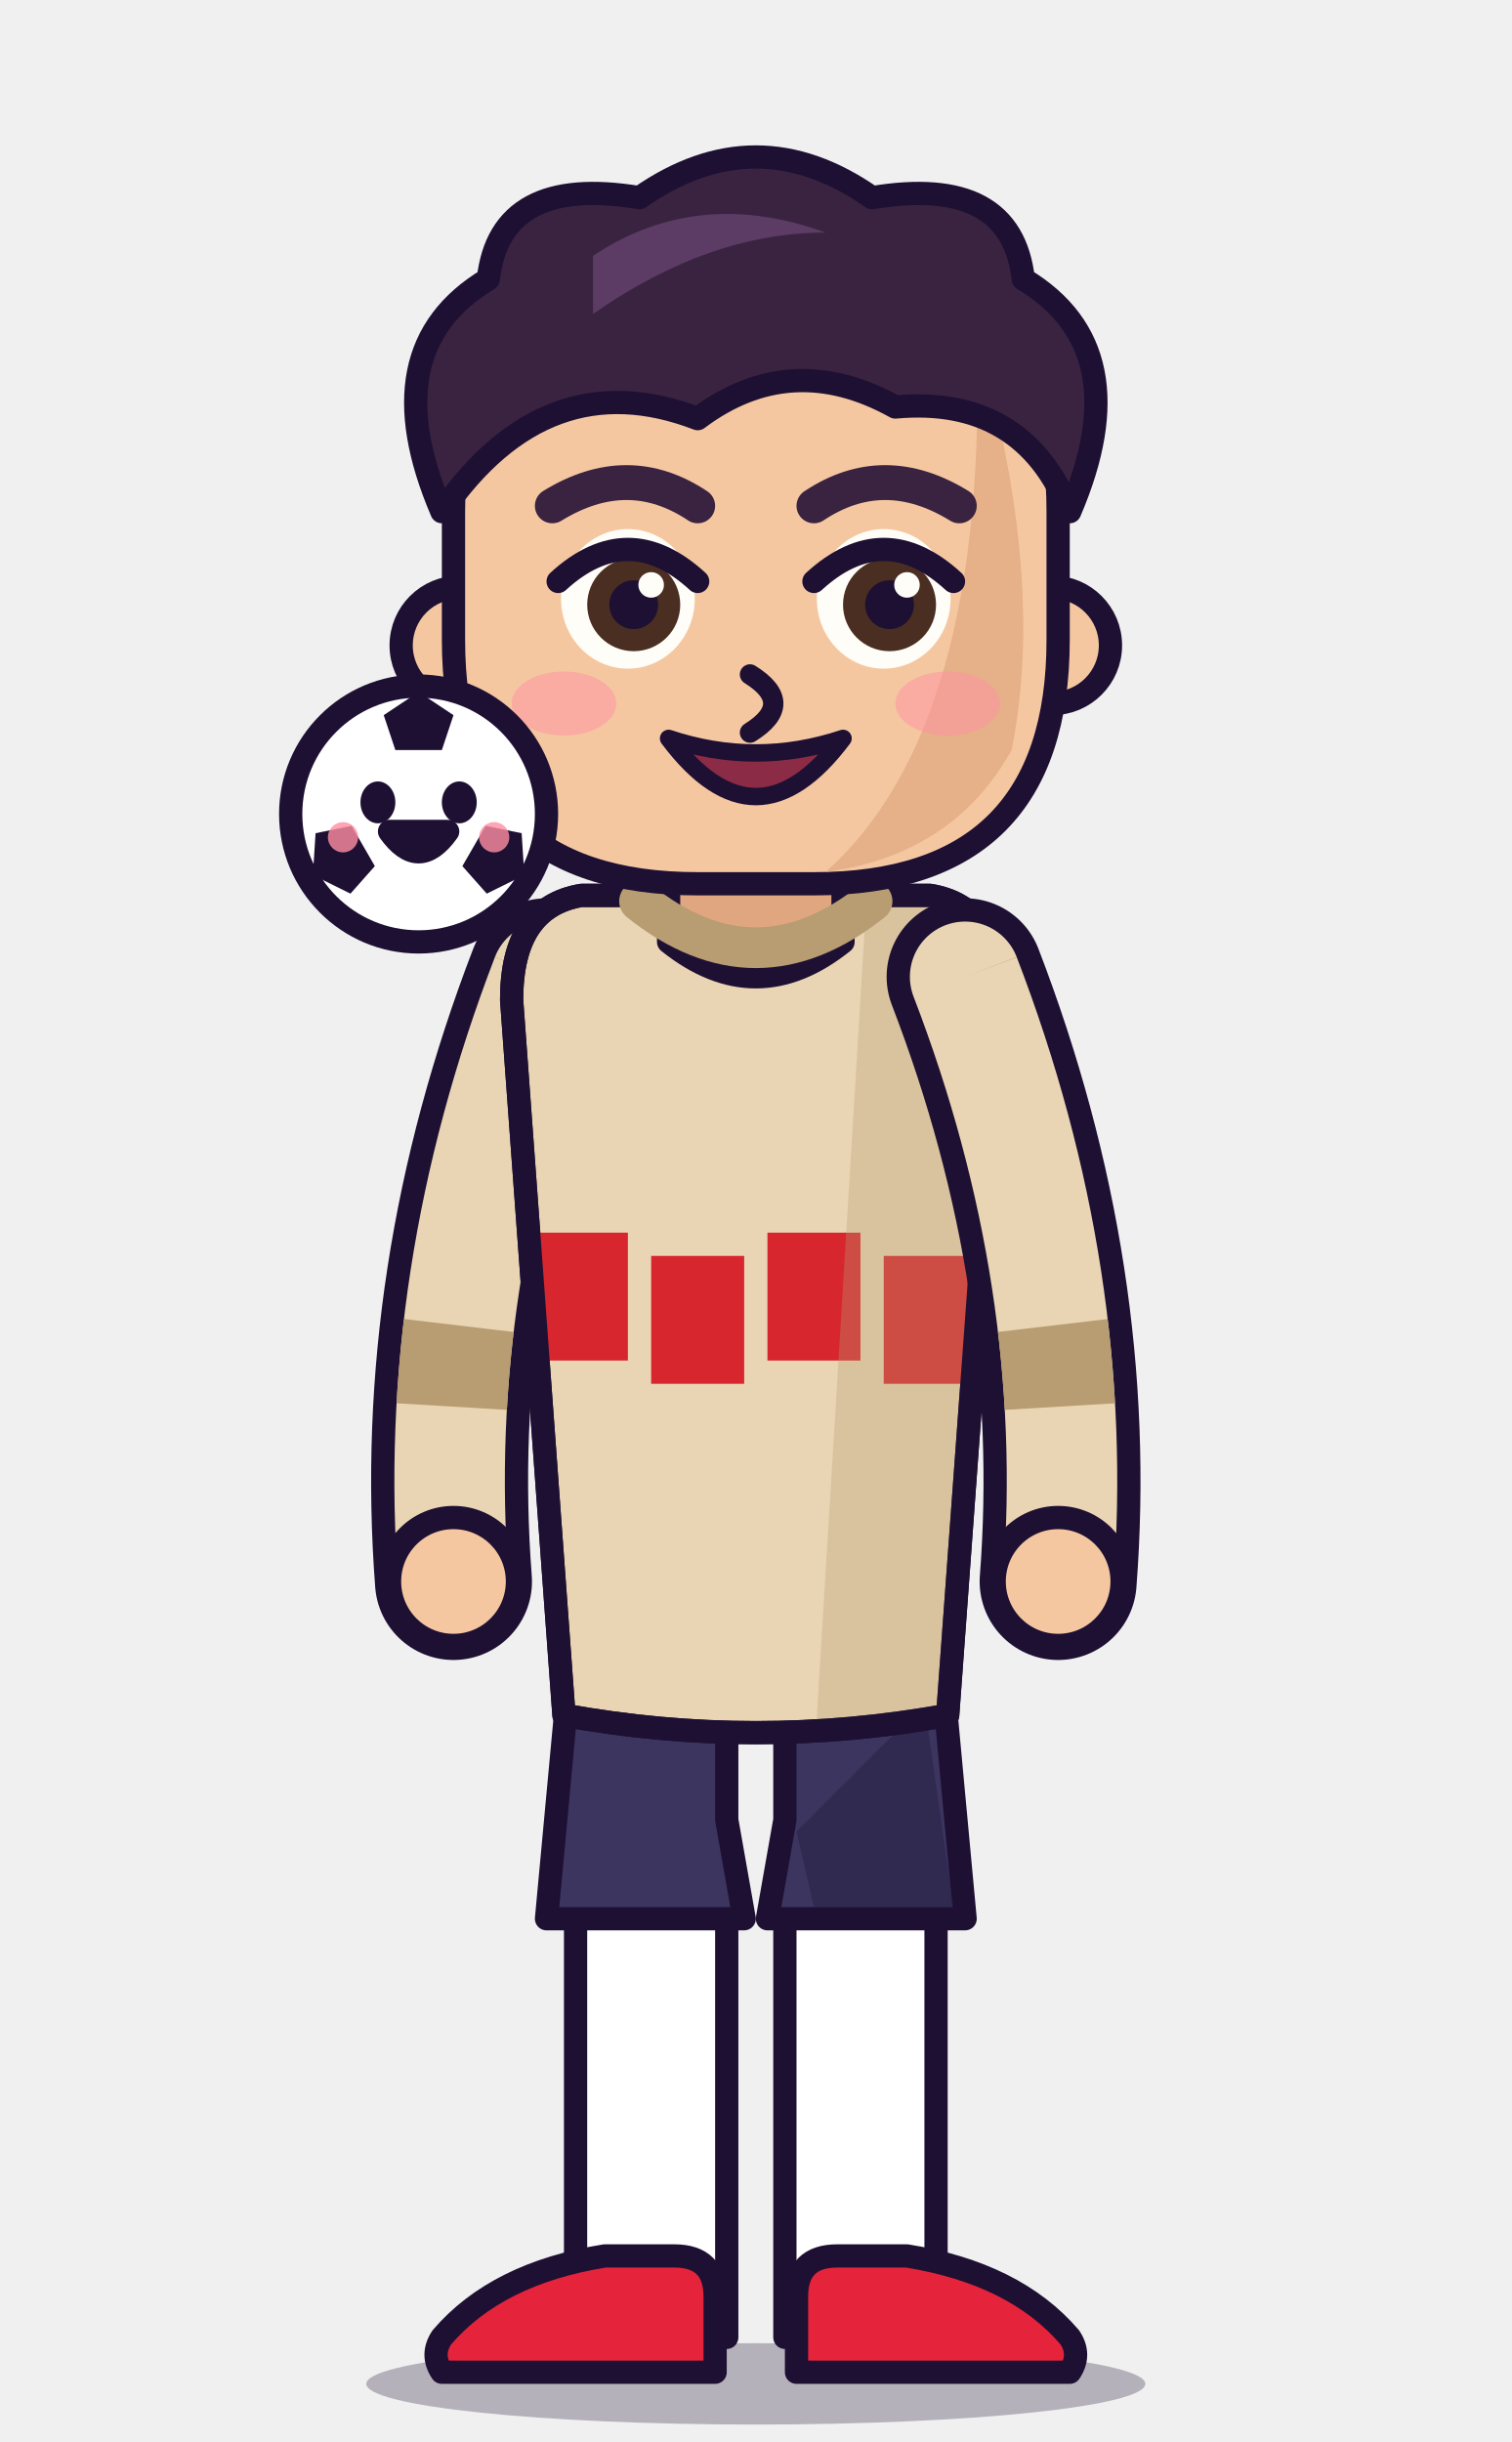
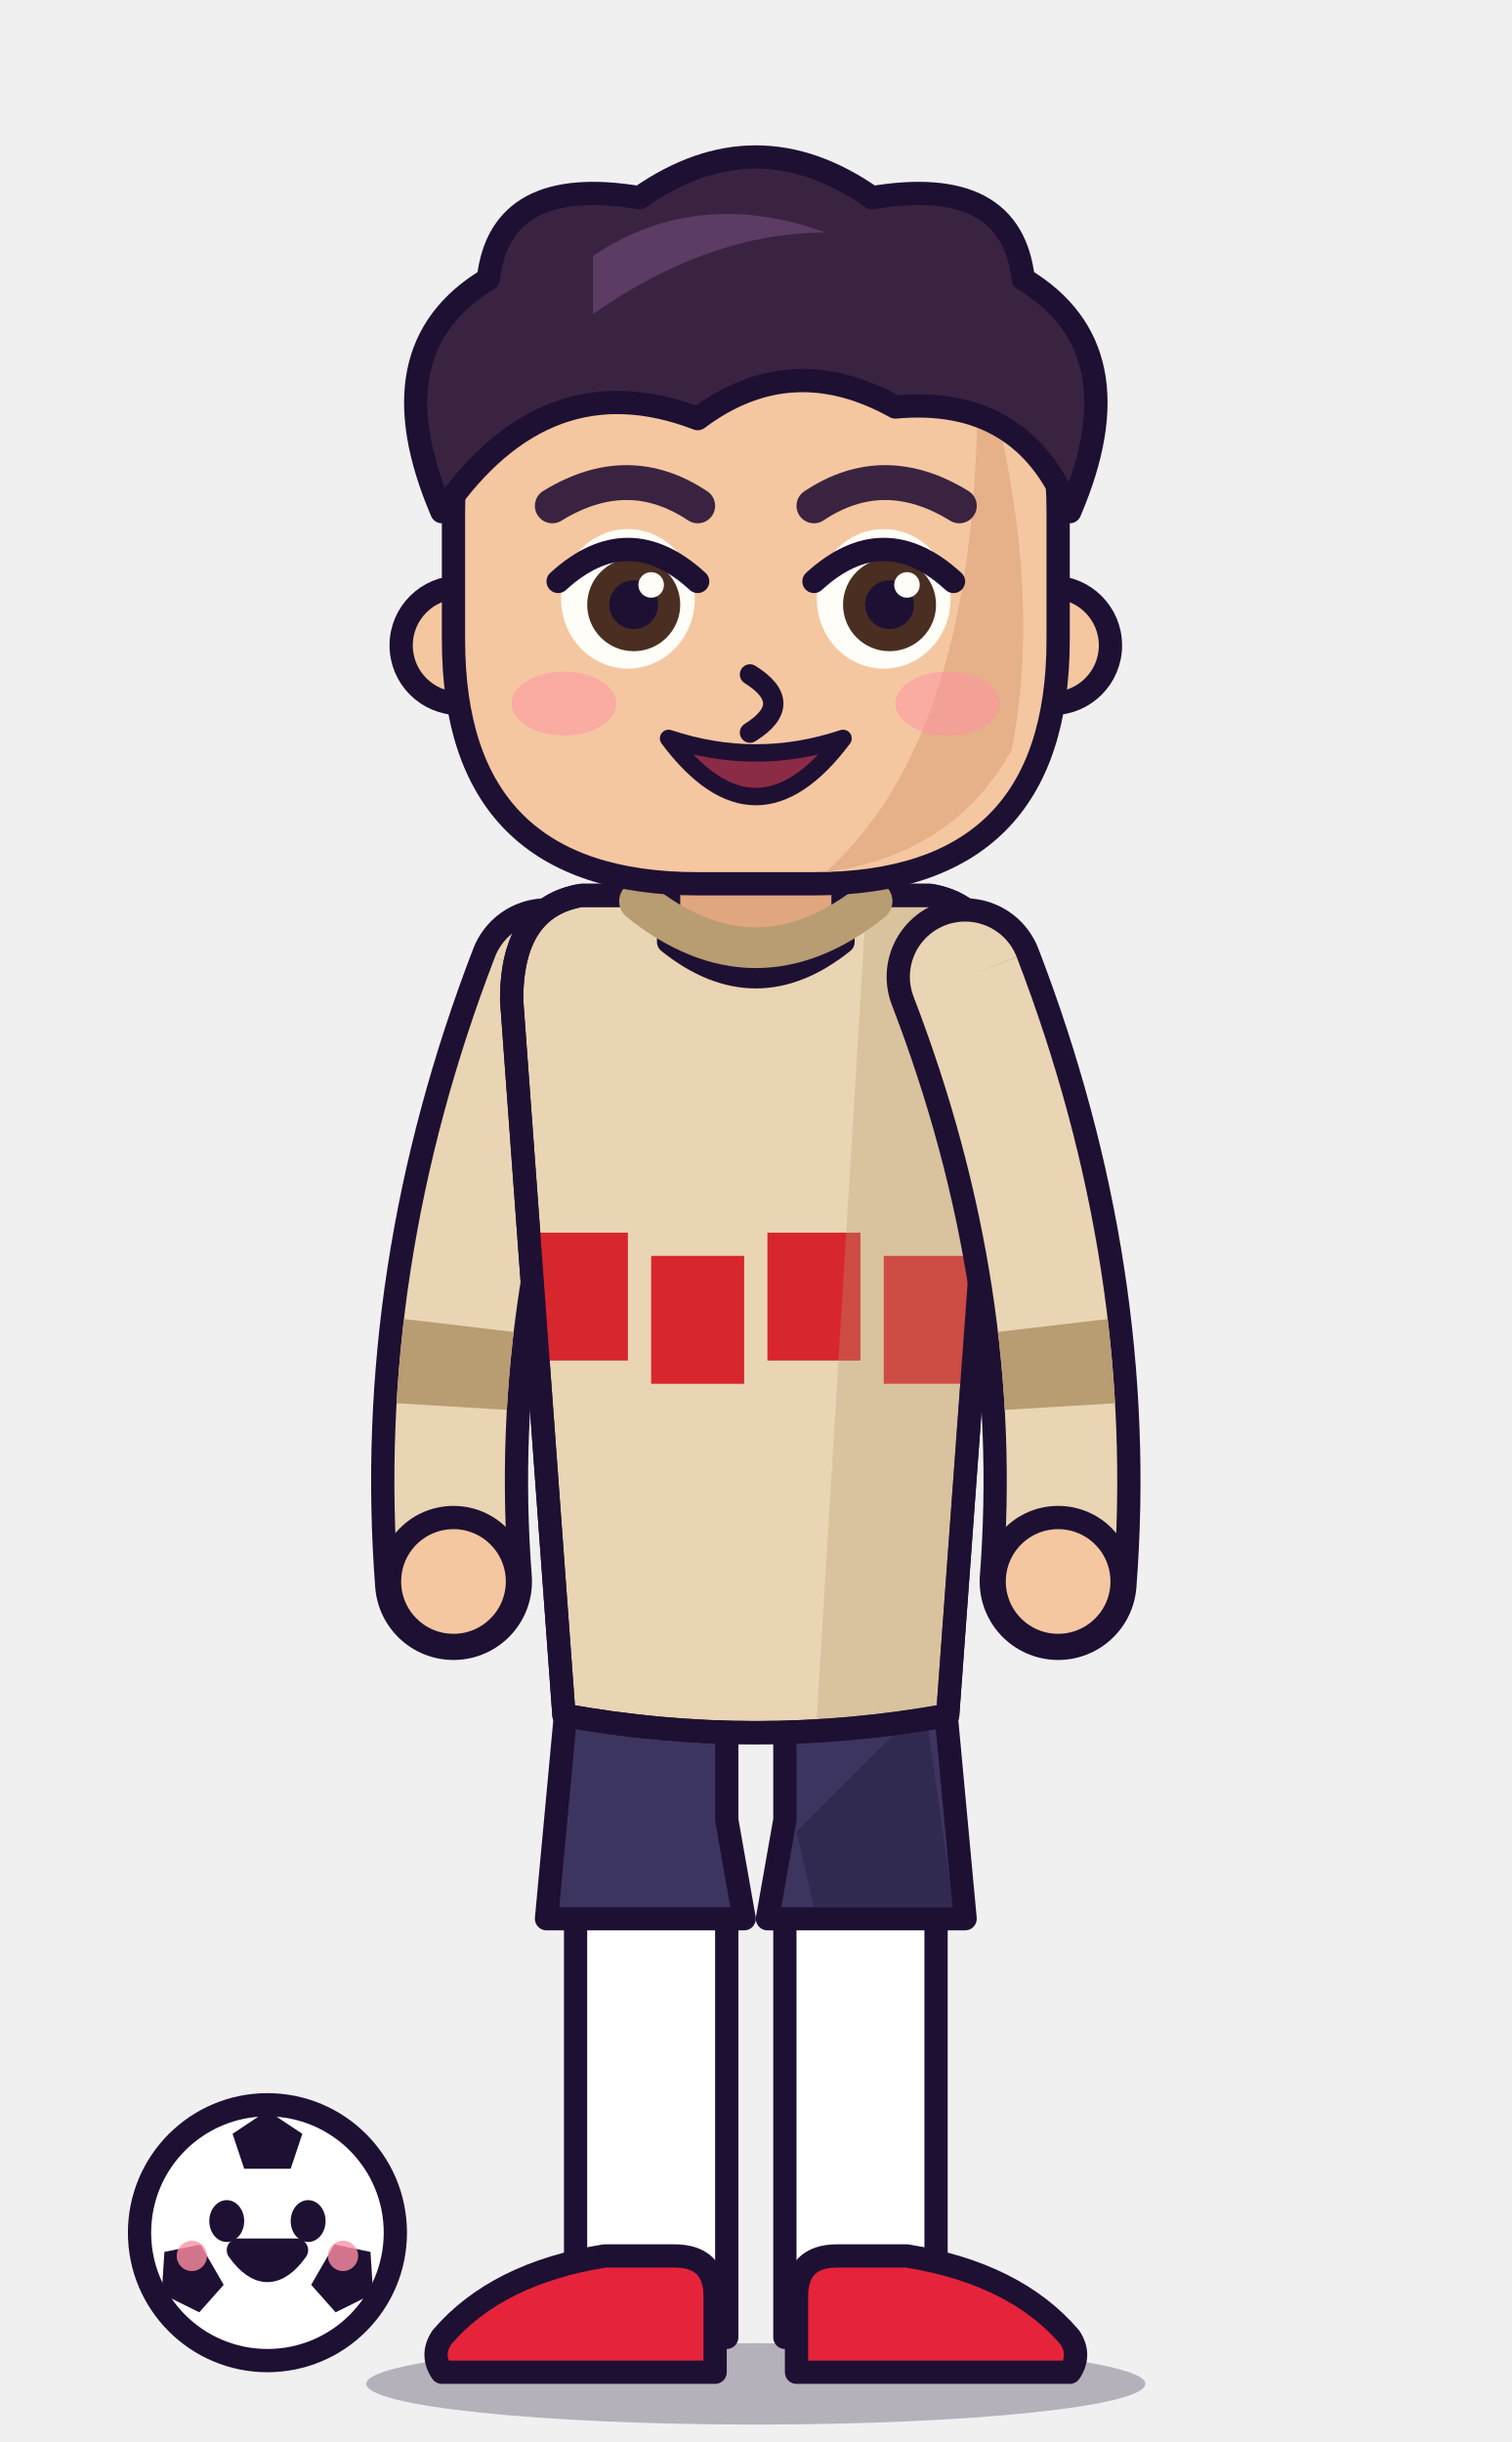
<svg xmlns="http://www.w3.org/2000/svg" viewBox="0 0 260 420" role="img" aria-label="Chino">
  <ellipse cx="130" cy="410" rx="67" ry="7" fill="#1E1033" opacity="0.28" />
  <path d="M99 326h26v76h-26z" fill="#FFFFFF" stroke="#1E1033" stroke-width="4" stroke-linejoin="round" stroke-linecap="round" />
  <path d="M135 326h26v76h-26z" fill="#FFFFFF" stroke="#1E1033" stroke-width="4" stroke-linejoin="round" stroke-linecap="round" />
  <path d="M98 287L94 330H128L125 313L125 287Z" fill="#3C3560" stroke="#1E1033" stroke-width="4" stroke-linejoin="round" stroke-linecap="round" />
  <path d="M162 287L166 330H132L135 313L135 287Z" fill="#3C3560" stroke="#1E1033" stroke-width="4" stroke-linejoin="round" stroke-linecap="round" />
  <path d="M137 315L140 328H164L159 293Z" fill="#262043" opacity="0.55" />
  <path d="M123 408v-13q0 -7 -7 -7h-12q-18.6 3 -28 14q-2 3 0 6z" fill="#E5243B" stroke="#1E1033" stroke-width="4" stroke-linejoin="round" stroke-linecap="round" />
  <path d="M137 408v-13q0 -7 7 -7h12q18.6 3 28 14q2 3 0 6z" fill="#E5243B" stroke="#1E1033" stroke-width="4" stroke-linejoin="round" stroke-linecap="round" />
  <path d="M94 168Q74 220 78 272" fill="none" stroke="#1E1033" stroke-width="27" stroke-linecap="round" />
  <path d="M94 168Q74 220 78 272" fill="none" stroke="#E9D5B3" stroke-width="19" stroke-linecap="round" />
  <path d="M94 168Q74 220 78 272" fill="none" stroke="#B89C72" stroke-width="19" stroke-linecap="butt" stroke-dasharray="0 62 14 400" />
  <circle cx="78" cy="272" r="11" fill="#F4C7A1" stroke="#1E1033" stroke-width="4" stroke-linejoin="round" stroke-linecap="round" />
  <clipPath id="torso">
    <path d="M100 154Q88 156 88 172L97 295Q130 301 163 295L172 172Q172 156 160 154Z" />
  </clipPath>
  <path d="M100 154Q88 156 88 172L97 295Q130 301 163 295L172 172Q172 156 160 154Z" fill="#E9D5B3" stroke="#1E1033" stroke-width="4" stroke-linejoin="round" stroke-linecap="round" />
  <g clip-path="url(#torso)">
    <path d="M92 212h16v22h-16z" fill="#D8262F" opacity="1" />
    <path d="M112 216h16v22h-16z" fill="#D8262F" opacity="1" />
    <path d="M132 212h16v22h-16z" fill="#D8262F" opacity="1" />
    <path d="M152 216h16v22h-16z" fill="#D8262F" opacity="1" />
    <path d="M149.32 150H178V305H139.9Z" fill="#B89C72" opacity="0.32" />
  </g>
  <path d="M100 154Q88 156 88 172L97 295Q130 301 163 295L172 172Q172 156 160 154Z" fill="none" stroke="#1E1033" stroke-width="4" stroke-linejoin="round" stroke-linecap="round" />
  <path d="M115 146h30v16q-15 12 -30 0z" fill="#E0A67F" stroke="#1E1033" stroke-width="4" stroke-linejoin="round" stroke-linecap="round" />
  <path d="M110 155q20 16 40 0" fill="none" stroke="#B89C72" stroke-width="7" stroke-linecap="round" />
  <path d="M166 168Q186 220 182 272" fill="none" stroke="#1E1033" stroke-width="27" stroke-linecap="round" />
  <path d="M166 168Q186 220 182 272" fill="none" stroke="#E9D5B3" stroke-width="19" stroke-linecap="round" />
  <path d="M166 168Q186 220 182 272" fill="none" stroke="#B89C72" stroke-width="19" stroke-linecap="butt" stroke-dasharray="0 62 14 400" />
  <circle cx="182" cy="272" r="11" fill="#F4C7A1" stroke="#1E1033" stroke-width="4" stroke-linejoin="round" stroke-linecap="round" />
  <circle cx="79" cy="111" r="10" fill="#F4C7A1" stroke="#1E1033" stroke-width="4" stroke-linejoin="round" stroke-linecap="round" />
  <circle cx="181" cy="111" r="10" fill="#F4C7A1" stroke="#1E1033" stroke-width="4" stroke-linejoin="round" stroke-linecap="round" />
  <path d="M120 46h20q42 0 42 42v22q0 42 -42 42h-20q-42 0 -42 -42v-22q0 -42 42 -42z" fill="#F4C7A1" stroke="#1E1033" stroke-width="4" stroke-linejoin="round" stroke-linecap="round" />
  <path d="M168 58Q180 99 174 129Q164 147 142 150Q170 125 168 58Z" fill="#E0A67F" opacity="0.7" />
  <ellipse cx="97" cy="121" rx="9" ry="5.5" fill="#FF8FA3" opacity="0.5" />
  <ellipse cx="163" cy="121" rx="9" ry="5.5" fill="#FF8FA3" opacity="0.5" />
  <ellipse cx="108" cy="103" rx="11.5" ry="12" fill="#FFFDF7" />
  <circle cx="109" cy="104" r="8" fill="#4A2E22" />
  <circle cx="109" cy="104" r="4.2" fill="#1E1033" />
  <circle cx="112" cy="100.6" r="2.2" fill="#FFFDF7" />
  <path d="M96 100Q108 89 120 100" fill="none" stroke="#1E1033" stroke-width="4" stroke-linecap="round" stroke-linejoin="round" />
  <ellipse cx="152" cy="103" rx="11.5" ry="12" fill="#FFFDF7" />
  <circle cx="153" cy="104" r="8" fill="#4A2E22" />
  <circle cx="153" cy="104" r="4.2" fill="#1E1033" />
  <circle cx="156" cy="100.6" r="2.2" fill="#FFFDF7" />
  <path d="M140 100Q152 89 164 100" fill="none" stroke="#1E1033" stroke-width="4" stroke-linecap="round" stroke-linejoin="round" />
  <path d="M120 87Q108 79 95 87" fill="none" stroke="#3A2340" stroke-width="6" stroke-linecap="round" stroke-linejoin="round" />
  <path d="M140 87Q152 79 165 87" fill="none" stroke="#3A2340" stroke-width="6" stroke-linecap="round" stroke-linejoin="round" />
  <path d="M129 116q8 5 0 10" fill="none" stroke="#1E1033" stroke-width="3.5" stroke-linecap="round" stroke-linejoin="round" />
  <path d="M115 127q15 20 30 0q-15 5 -30 0z" fill="#8C2B45" stroke="#1E1033" stroke-width="3" stroke-linejoin="round" stroke-linecap="round" />
  <path d="M76 88Q64 60 84 48Q86 30 110 34Q130 20 150 34Q174 30 176 48Q196 60 184 88Q176 68 154 70Q136 60 120 72Q94 62 76 88Z" fill="#3A2340" stroke="#1E1033" stroke-width="4" stroke-linejoin="round" stroke-linecap="round" />
  <path d="M102 44Q120 32 142 40Q122 40 102 54Z" fill="#62406B" opacity="0.85" />
  <g>
    <animateTransform attributeName="transform" type="translate" values="0 0;0 -12;0 0" keyTimes="0;0.5;1" dur="0.9s" repeatCount="indefinite" calcMode="spline" keySplines="0.2 0.6 0.4 1;0.6 0 0.8 0.4" />
-     <circle cx="72" cy="140" r="22" fill="#FFFFFF" stroke="#1E1033" stroke-width="4" stroke-linejoin="round" stroke-linecap="round" />
+     <circle cx="46" cy="384" r="22" fill="#FFFFFF" stroke="#1E1033" stroke-width="4" stroke-linejoin="round" stroke-linecap="round" />
    <g>
-       <animateTransform attributeName="transform" type="rotate" values="0 72 140;360 72 140" dur="4s" repeatCount="indefinite" />
-       <path d="M72 119l6 4l-2 6h-8l-2 -6z" fill="#1E1033" transform="rotate(0 72 140)" />
-       <path d="M72 119l6 4l-2 6h-8l-2 -6z" fill="#1E1033" transform="rotate(120 72 140)" />
-       <path d="M72 119l6 4l-2 6h-8l-2 -6z" fill="#1E1033" transform="rotate(240 72 140)" />
+       <animateTransform attributeName="transform" type="rotate" values="0 46 384;360 46 384" dur="4s" repeatCount="indefinite" />
+       <path d="M46 363l6 4l-2 6h-8l-2 -6z" fill="#1E1033" transform="rotate(0 46 384)" />
+       <path d="M46 363l6 4l-2 6h-8l-2 -6z" fill="#1E1033" transform="rotate(120 46 384)" />
+       <path d="M46 363l6 4l-2 6h-8l-2 -6z" fill="#1E1033" transform="rotate(240 46 384)" />
    </g>
-     <ellipse cx="65" cy="138" rx="3" ry="3.6" fill="#1E1033">
+     <ellipse cx="39" cy="382" rx="3" ry="3.6" fill="#1E1033">
      <animate attributeName="ry" values="3.6;3.6;0.5;3.6" keyTimes="0;0.9;0.95;1" dur="3.2s" repeatCount="indefinite" />
    </ellipse>
-     <ellipse cx="79" cy="138" rx="3" ry="3.6" fill="#1E1033">
+     <ellipse cx="53" cy="382" rx="3" ry="3.6" fill="#1E1033">
      <animate attributeName="ry" values="3.6;3.6;0.5;3.6" keyTimes="0;0.9;0.95;1" dur="3.2s" repeatCount="indefinite" />
    </ellipse>
-     <circle cx="59" cy="144" r="2.6" fill="#FF8FA3" opacity="0.8" />
-     <circle cx="85" cy="144" r="2.6" fill="#FF8FA3" opacity="0.8" />
-     <path d="M67 143q5 7 10 0z" fill="#E0524A" stroke="#1E1033" stroke-width="4" stroke-linejoin="round" stroke-linecap="round" />
+     <circle cx="33" cy="388" r="2.6" fill="#FF8FA3" opacity="0.8" />
+     <circle cx="59" cy="388" r="2.6" fill="#FF8FA3" opacity="0.8" />
+     <path d="M41 387q5 7 10 0z" fill="#E0524A" stroke="#1E1033" stroke-width="4" stroke-linejoin="round" stroke-linecap="round" />
  </g>
</svg>
